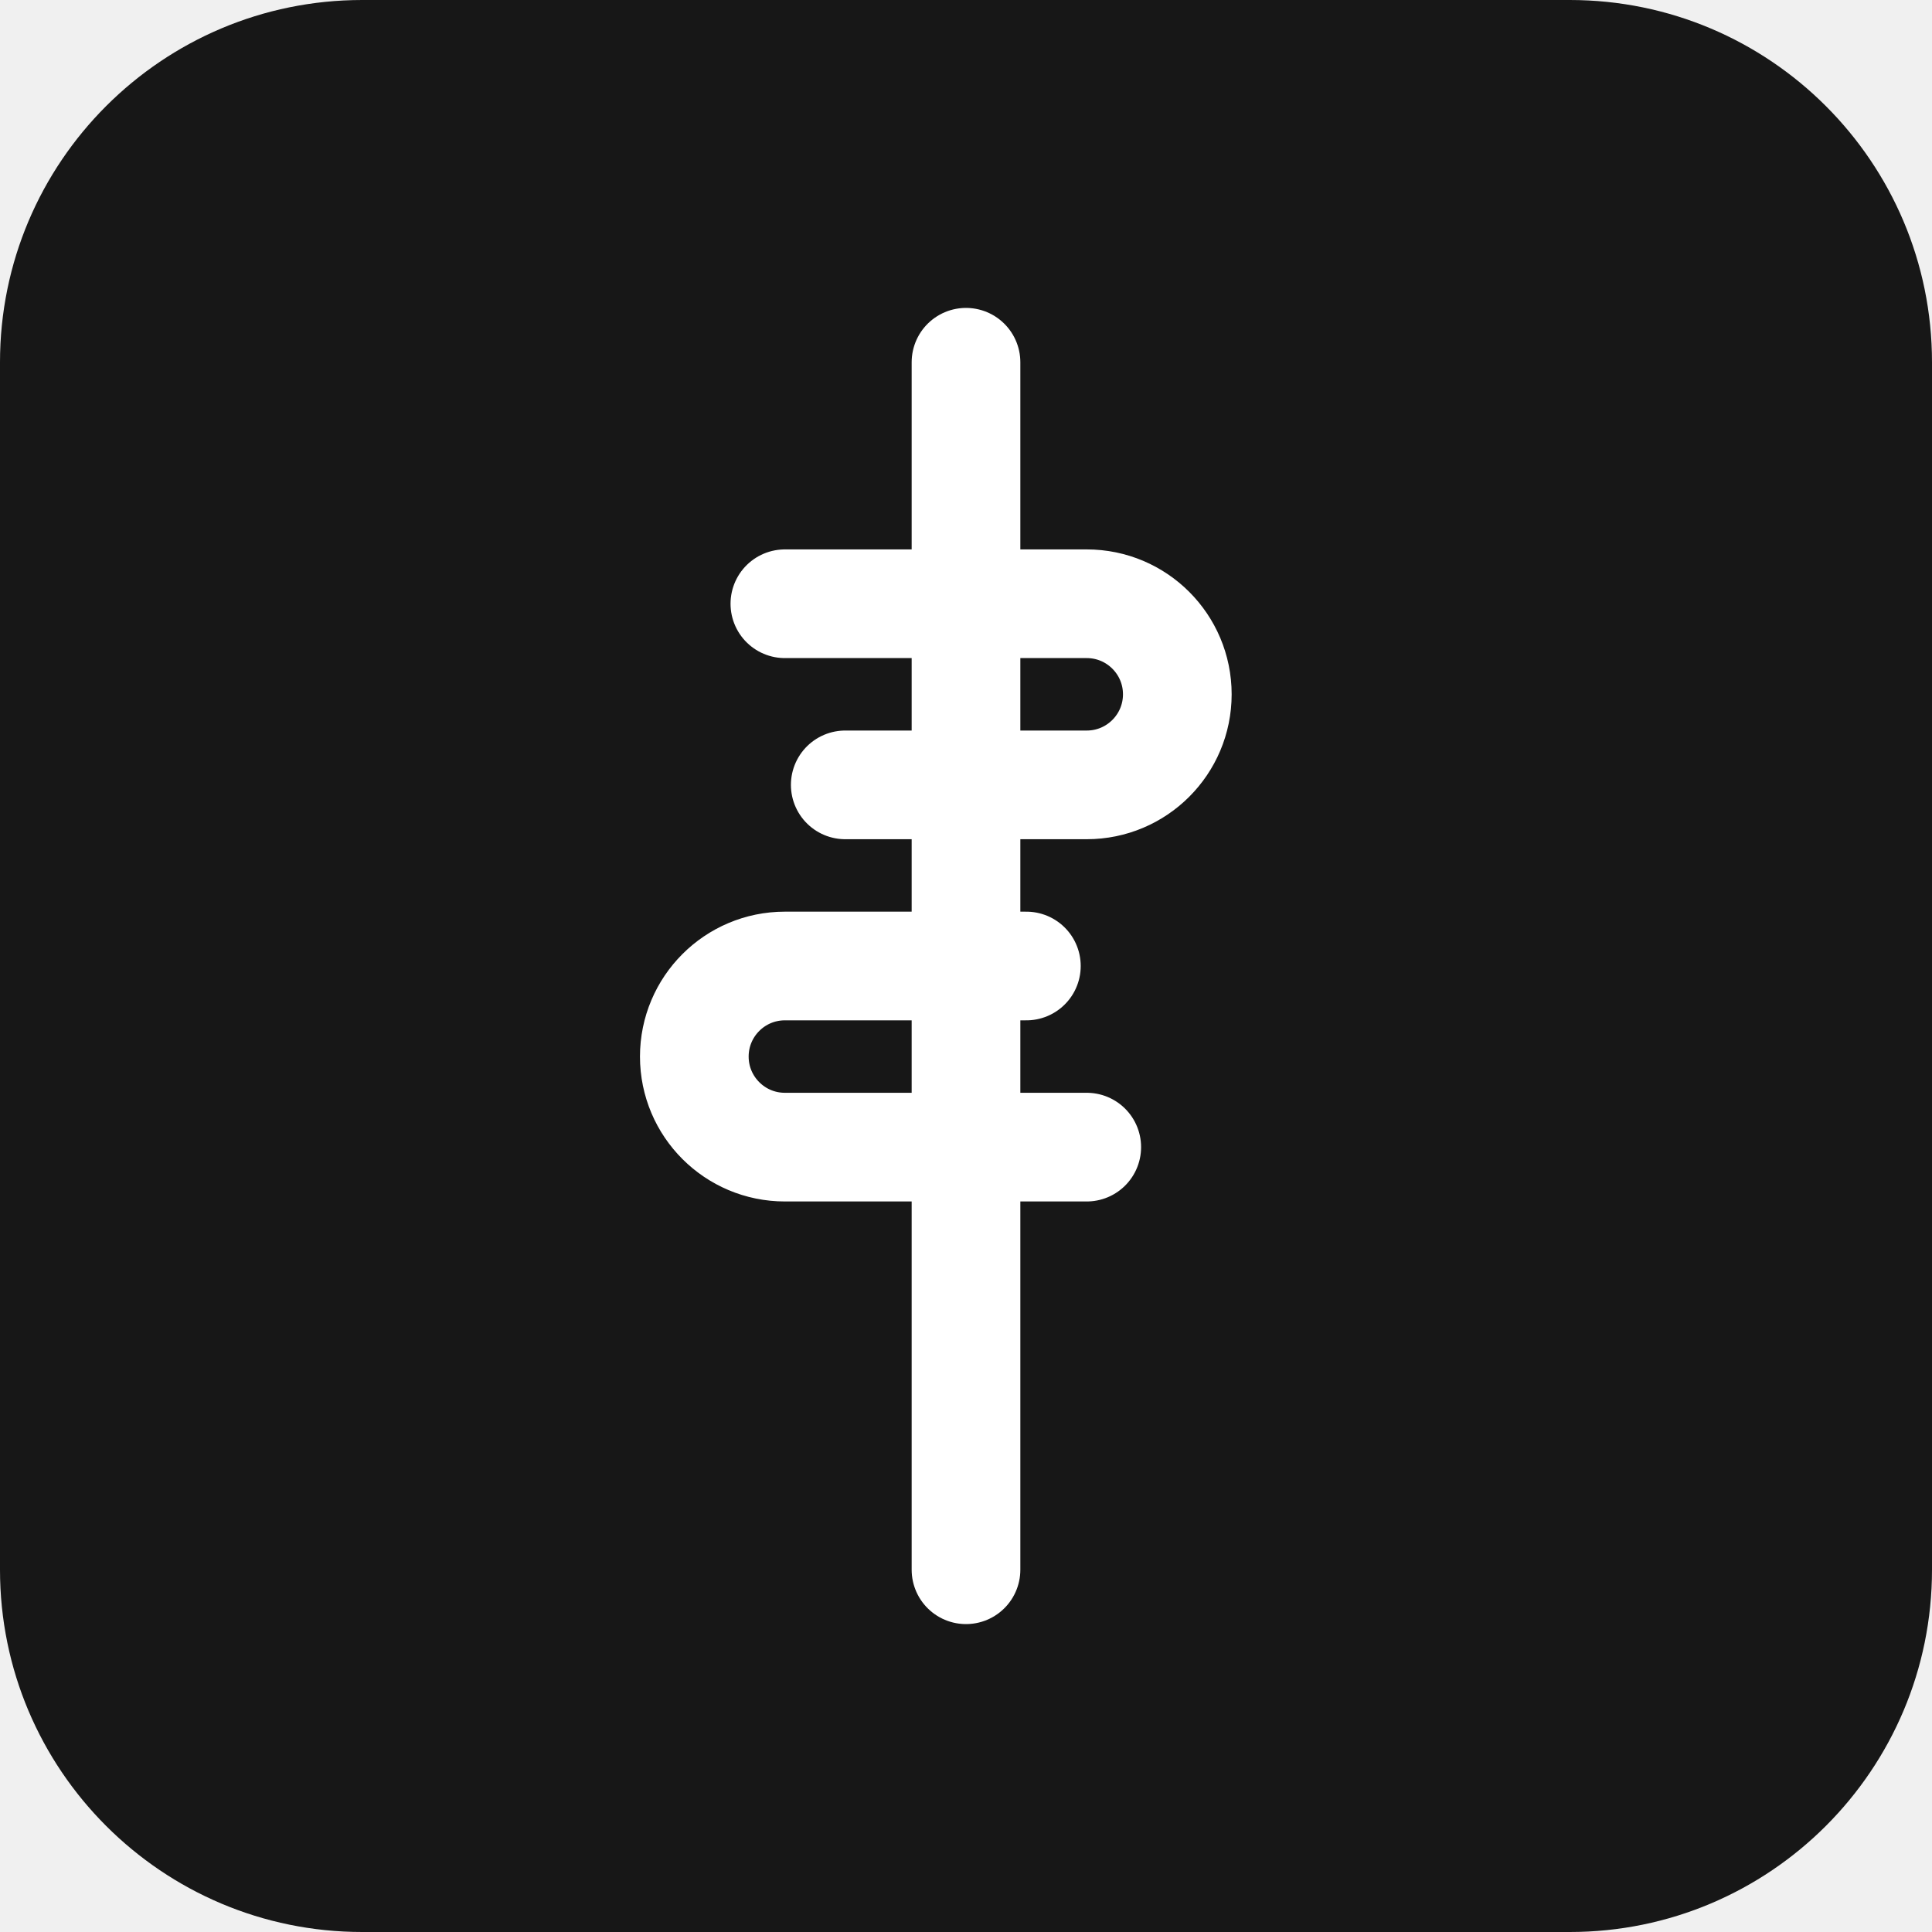
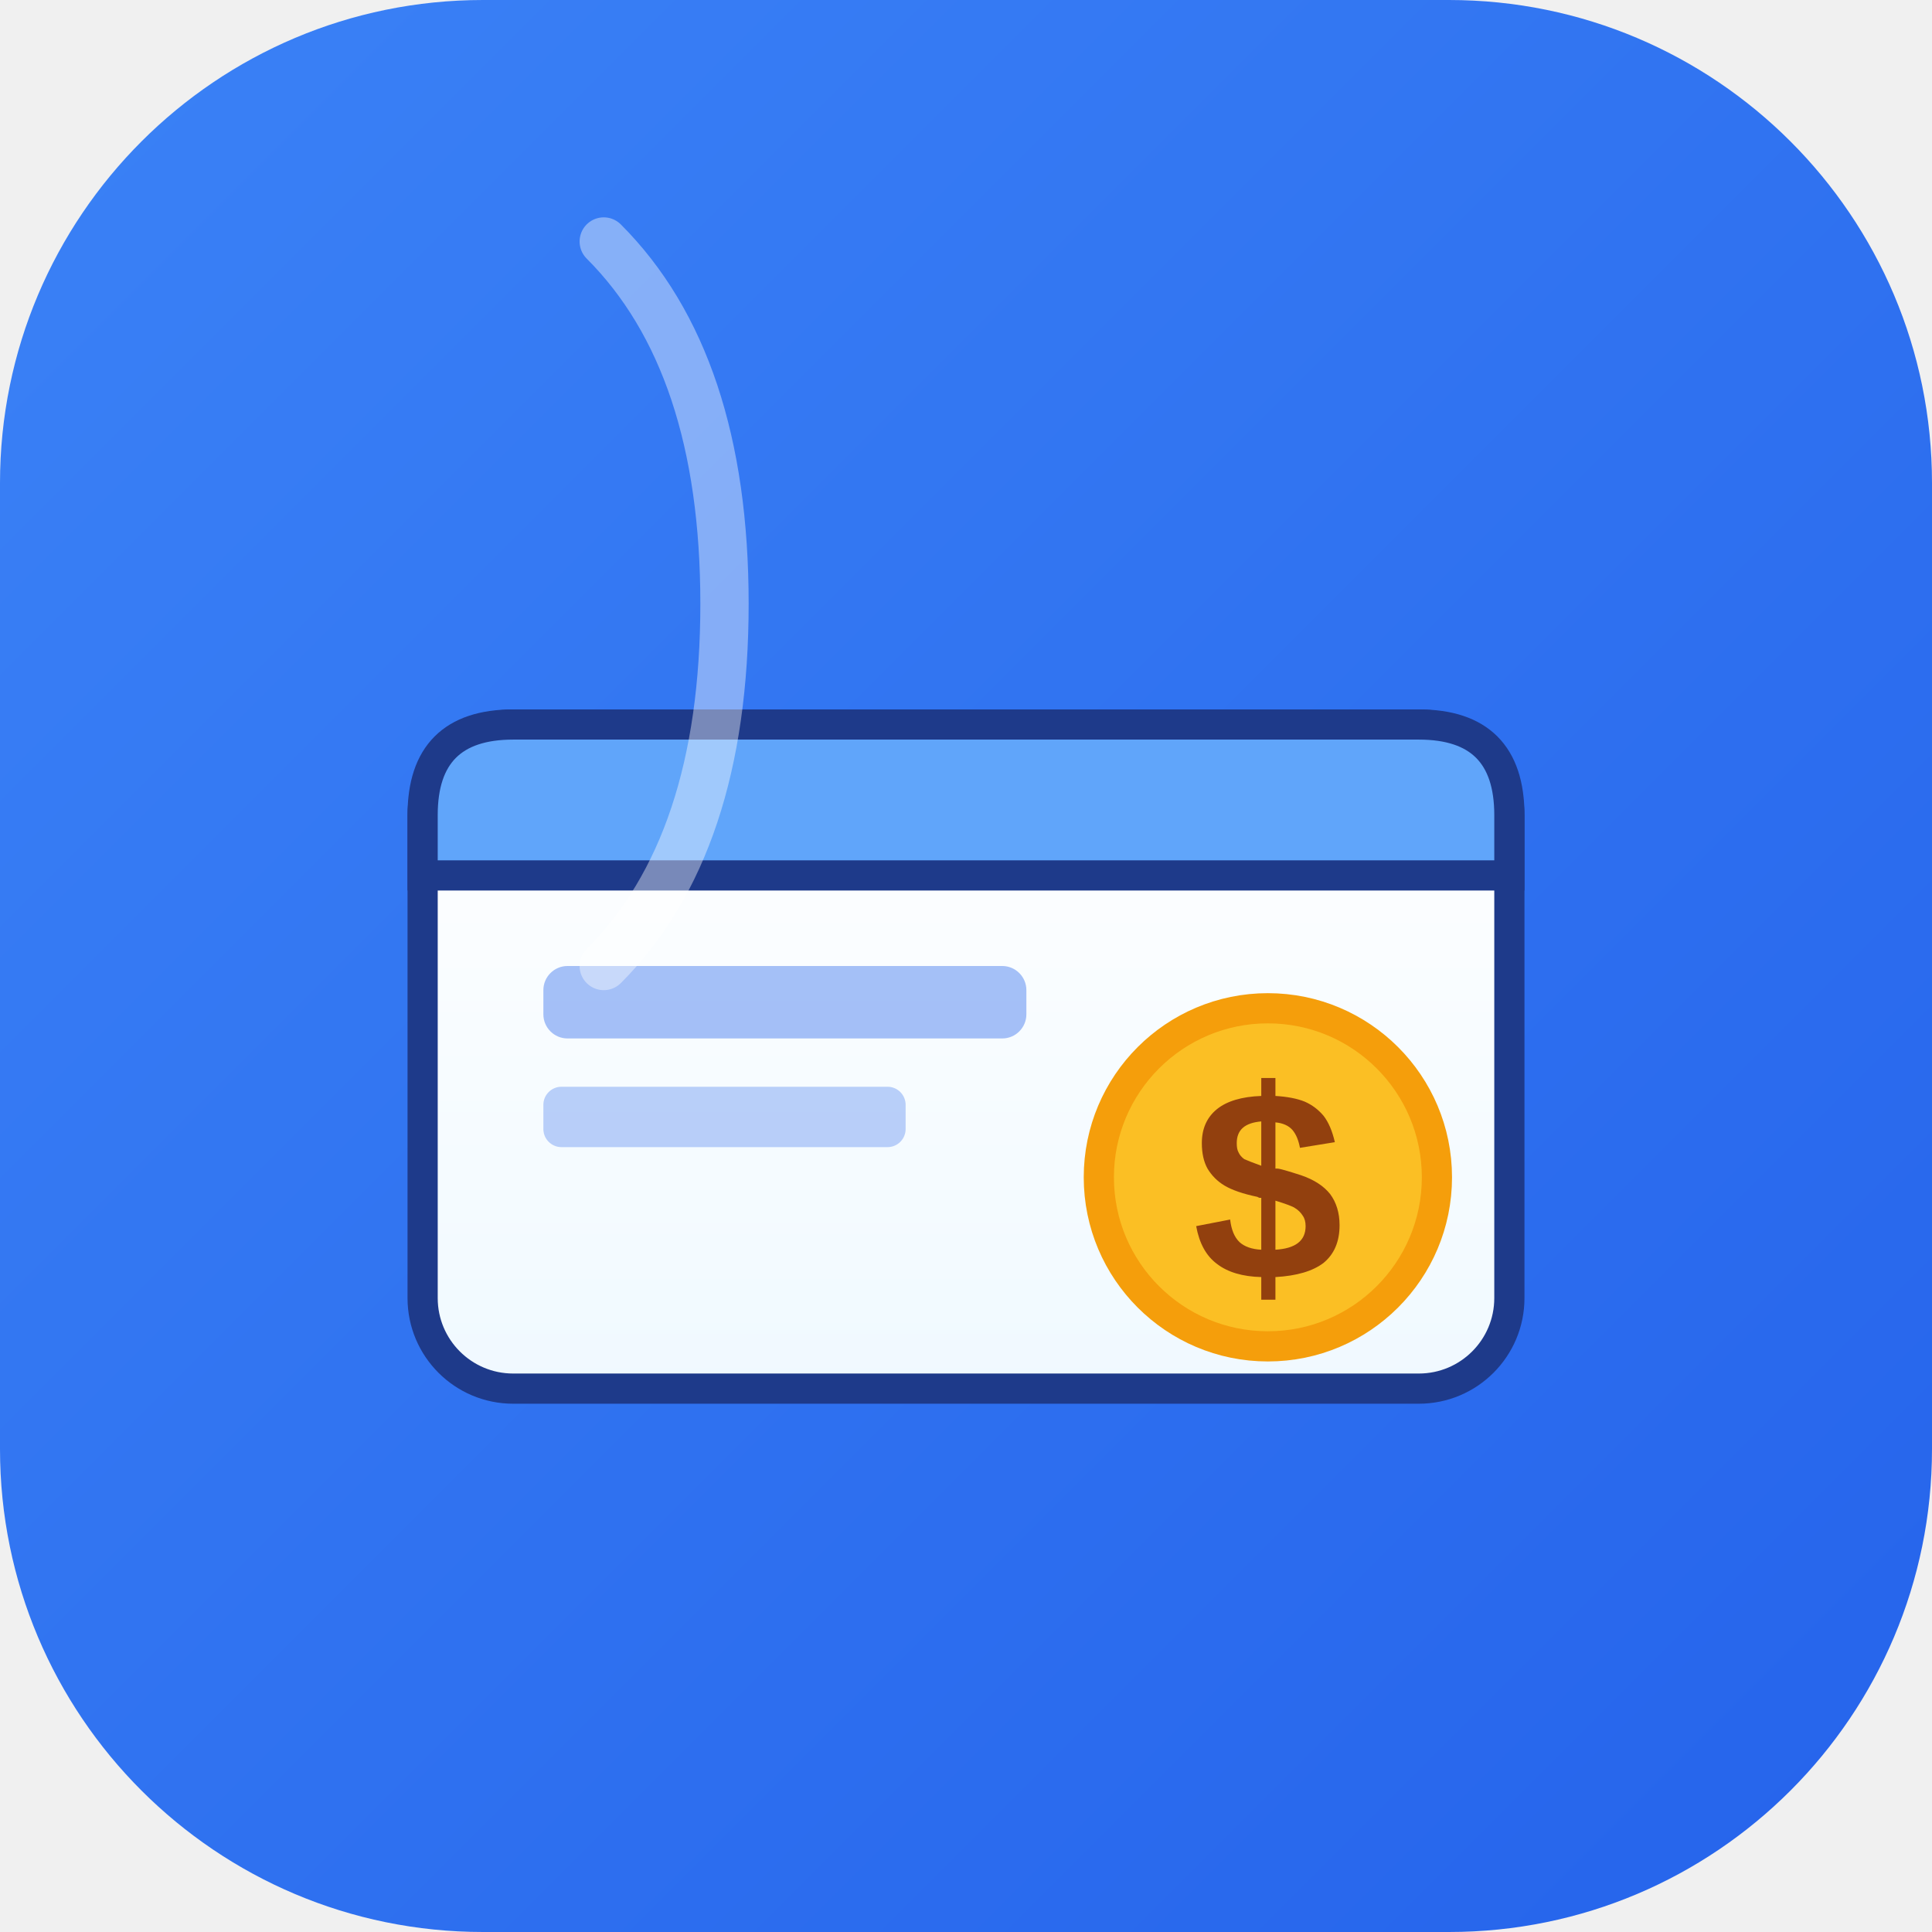
<svg xmlns="http://www.w3.org/2000/svg" viewBox="0 0 32 32" fill="none">
-   <rect width="32" height="32" rx="6" fill="#171717" />
-   <path d="M16 6v20M13 10h5a1.5 1.5 0 0 1 1.5 1.5 1.5 1.5 0 0 1-1.5 1.5H14M18 19h-5a1.5 1.5 0 0 1-1.5-1.5 1.5 1.5 0 0 1 1.5-1.5h4" stroke="white" stroke-width="1.8" stroke-linecap="round" stroke-linejoin="round" />
+   <defs>
+     <linearGradient id="bgLight" x1="0%" y1="0%" x2="100%" y2="100%">
+       <stop offset="0%" style="stop-color:#3b82f6;stop-opacity:1" />
+       <stop offset="100%" style="stop-color:#2563eb;stop-opacity:1" />
+     </linearGradient>
+     <linearGradient id="walletLight" x1="0%" y1="0%" x2="0%" y2="100%">
+       <stop offset="0%" style="stop-color:#ffffff;stop-opacity:1" />
+       <stop offset="100%" style="stop-color:#f0f9ff;stop-opacity:1" />
+     </linearGradient>
+   </defs>
+   <rect width="32" height="32" rx="8" fill="url(#bgLight)" />
+   <g transform="translate(7, 9)">
+     <rect x="0" y="3" width="18" height="11" rx="1.5" fill="url(#walletLight)" stroke="#1e3a8a" stroke-width="0.5" />
+     <path d="M 0 4.5 Q 0 3 1.5 3 L 16.5 3 Q 18 3 18 4.5 L 18 5.5 L 0 5.5 Z" fill="#60a5fa" stroke="#1e3a8a" stroke-width="0.5" />
+     <rect x="2" y="7" width="8" height="1.2" rx="0.4" fill="#2563eb" opacity="0.4" />
+     <rect x="2" y="9" width="6" height="1" rx="0.3" fill="#2563eb" opacity="0.3" />
+     <g transform="translate(11.5, 7)">
+       <circle cx="2.5" cy="3.5" r="2.8" fill="#fbbf24" stroke="#f59e0b" stroke-width="0.5" />
+       <text x="2.5" y="5.2" font-family="Arial, sans-serif" font-size="4.5" font-weight="bold" fill="#92400e" text-anchor="middle">$</text>
+     </g>
+   </g>
+   <path d="M 10 4 Q 12 6 12 10 Q 12 14 10 16" stroke="white" stroke-width="0.8" opacity="0.4" fill="none" stroke-linecap="round" />
</svg>
